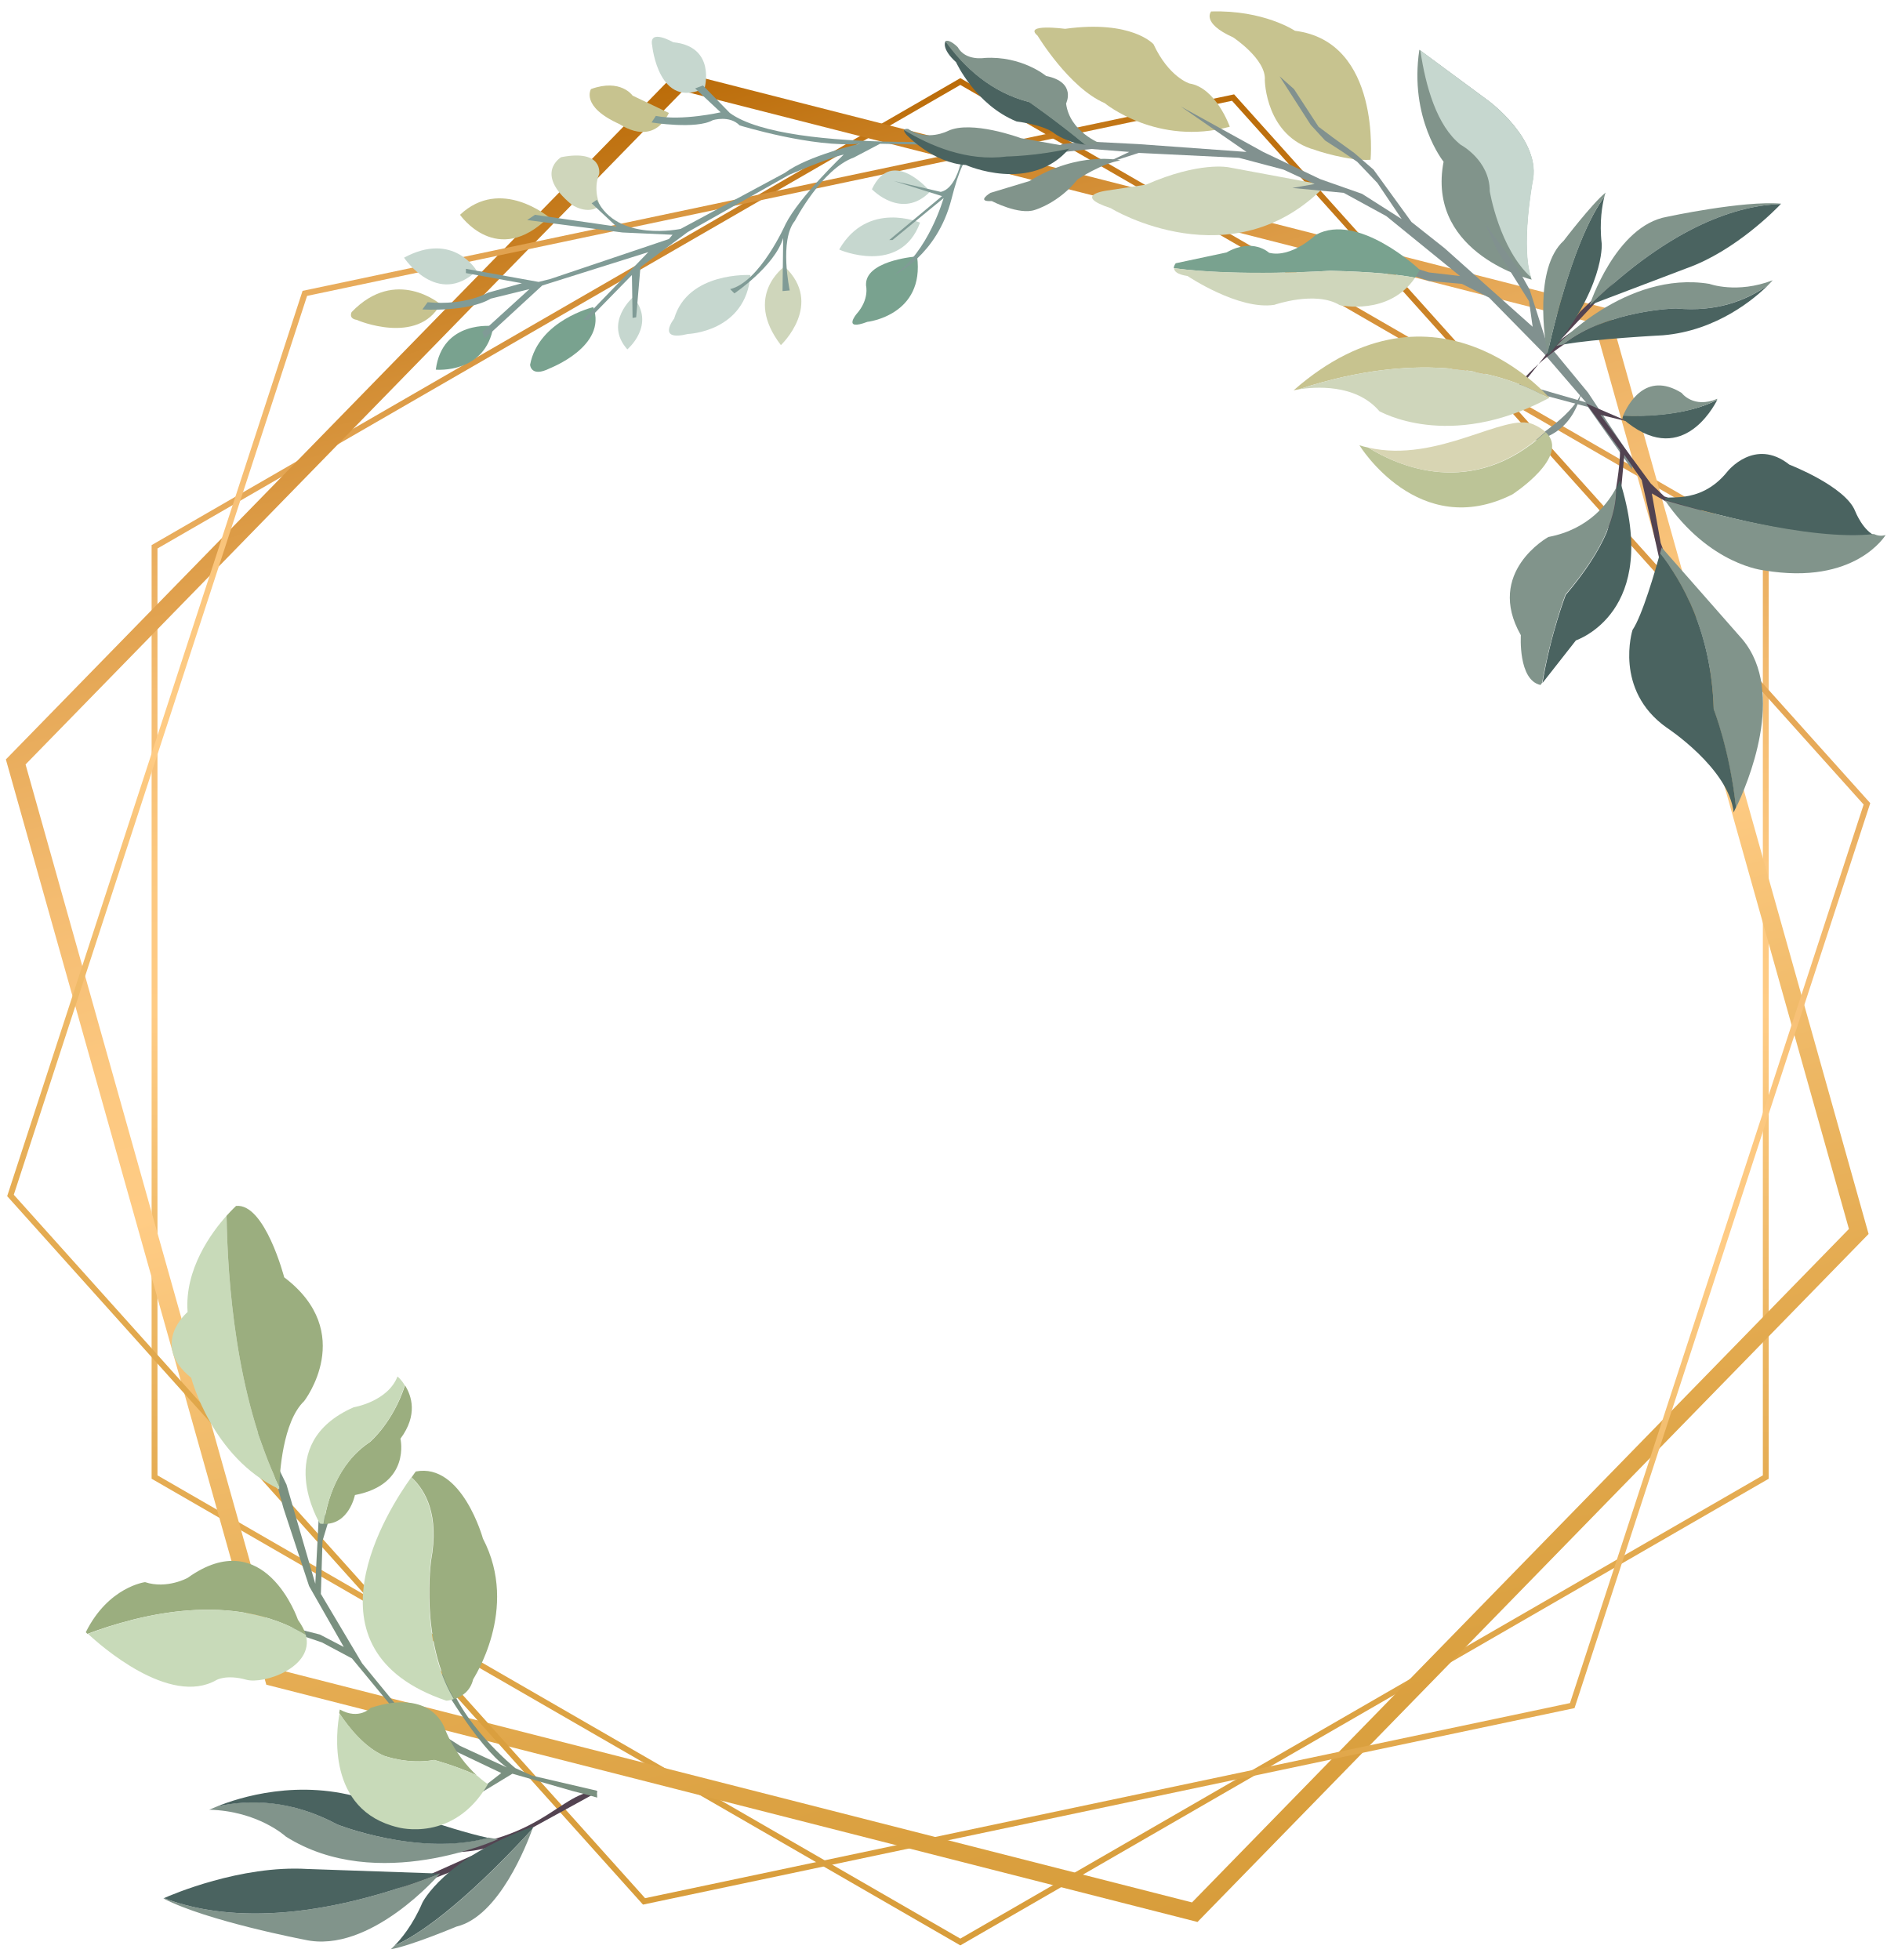
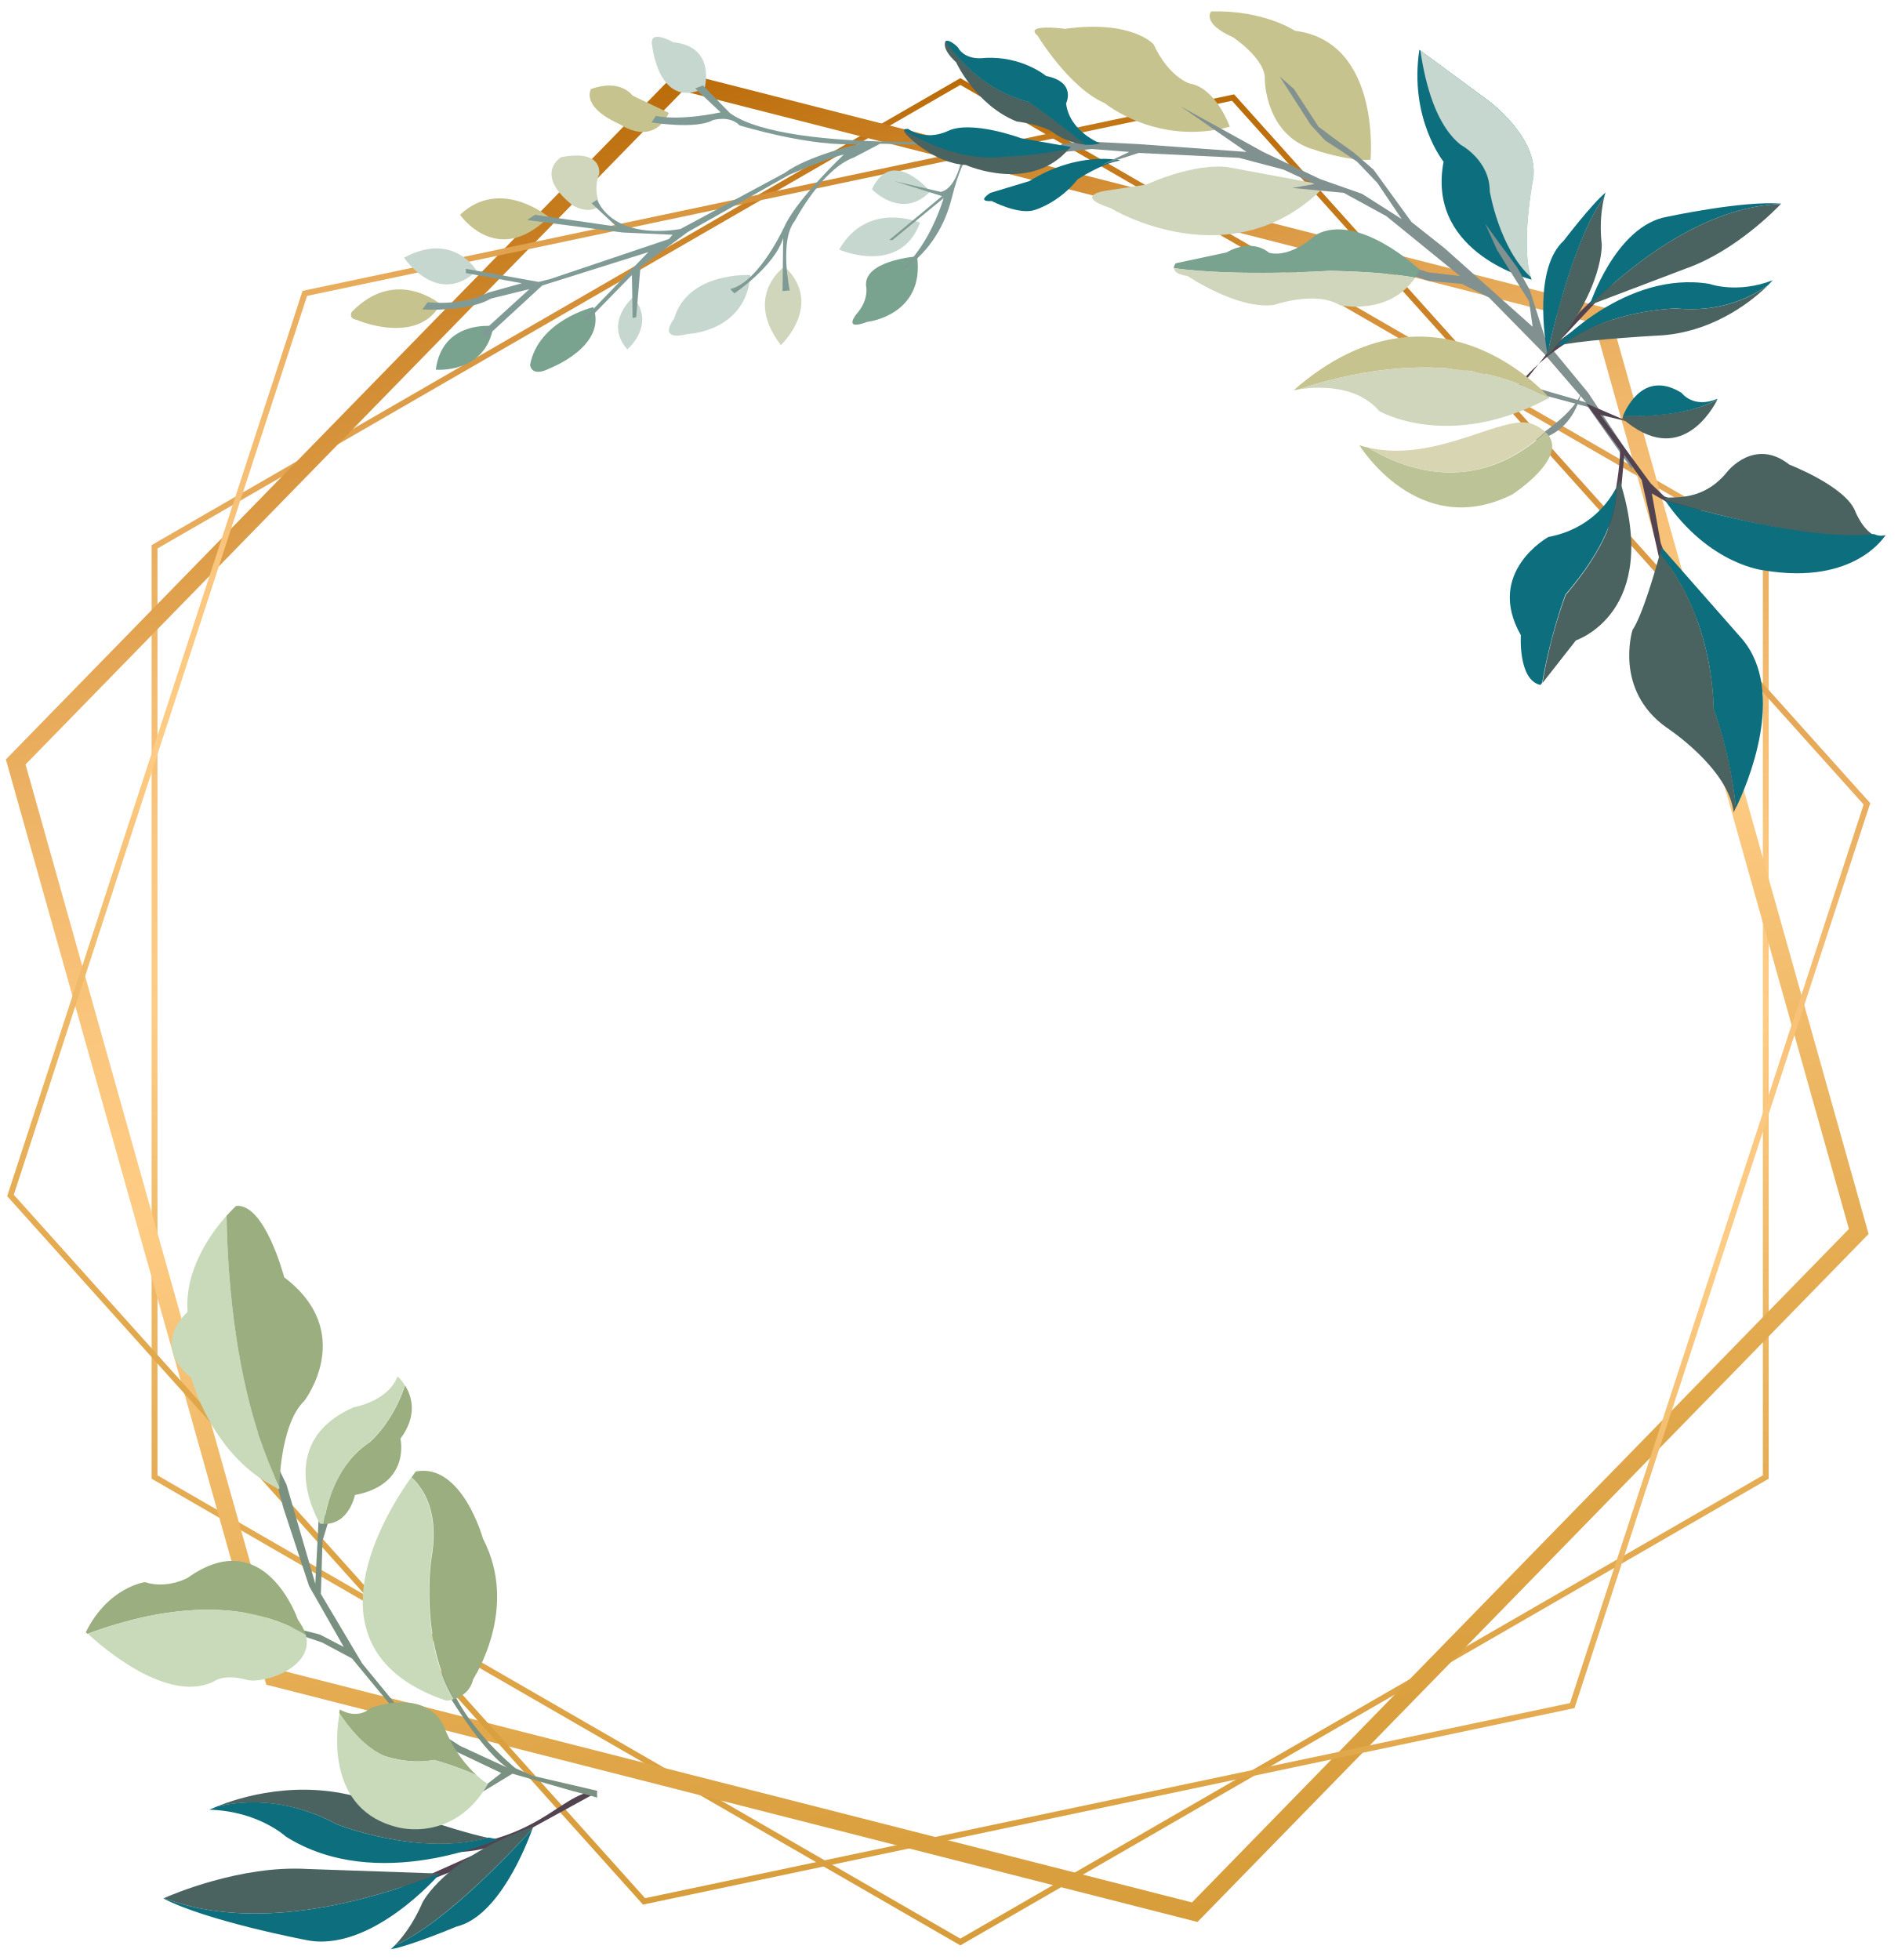
<svg xmlns="http://www.w3.org/2000/svg" version="1.1" id="Capa_1" x="0px" y="0px" viewBox="0 0 579.6 598.6" style="enable-background:new 0 0 579.6 598.6;" xml:space="preserve">
  <style type="text/css">
	.st0{fill:none;stroke:url(#SVGID_1_);stroke-width:1.79;stroke-miterlimit:10;}
	.st1{fill:none;stroke:url(#SVGID_2_);stroke-width:5.369;stroke-miterlimit:10;}
	.st2{fill:none;stroke:url(#SVGID_3_);stroke-width:1.79;stroke-miterlimit:10;}
	.st3{fill:#C6D7CF;}
	.st4{fill:#C7C38F;}
	.st5{fill:#CFD6BB;}
	.st6{fill:#79A28F;}
	.st7{fill:#809B96;}
- 	.st8{fill:#81948B;}
+ 	.st8{fill:#0D6F7E;}
	.st9{fill:#81918F;}
	.st10{fill:#534351;}
	.st11{fill:#4A6360;}
	.st12{fill:#524351;}
	.st13{fill:#BCC497;}
	.st14{fill:#D8D5B3;}
	.st15{fill:#7A9080;}
	.st16{fill:#C8DAB9;}
	.st17{fill:#9BAE7F;}
</style>
  <linearGradient id="SVGID_1_" gradientUnits="userSpaceOnUse" x1="-1098.163" y1="1601.28" x2="-527.858" y2="1601.28" gradientTransform="matrix(0 -1 1 0 -1308 -504)">
    <stop offset="0" style="stop-color:#D89D3B" />
    <stop offset="0.102" style="stop-color:#DBA141" />
    <stop offset="0.237" style="stop-color:#E4AB51" />
    <stop offset="0.39" style="stop-color:#F2BD6D" />
    <stop offset="0.5" style="stop-color:#FFCC85" />
    <stop offset="0.577" style="stop-color:#FCC880" />
    <stop offset="0.671" style="stop-color:#F4BC71" />
    <stop offset="0.774" style="stop-color:#E6A958" />
    <stop offset="0.885" style="stop-color:#D38E35" />
    <stop offset="0.999" style="stop-color:#BA6B08" />
    <stop offset="1" style="stop-color:#BA6B08" />
  </linearGradient>
  <polygon class="st0" points="47.2,167 47.2,451.1 293.3,593.1 539.3,451.1 539.3,167 293.3,24.9 " />
  <linearGradient id="SVGID_2_" gradientUnits="userSpaceOnUse" x1="-1462.883" y1="1618.742" x2="-875.819" y2="1618.742" gradientTransform="matrix(-0.2707 -0.9627 0.9627 -0.2707 -1588.61 -383.1355)">
    <stop offset="0" style="stop-color:#D89D3B" />
    <stop offset="0.102" style="stop-color:#DBA141" />
    <stop offset="0.237" style="stop-color:#E4AB51" />
    <stop offset="0.39" style="stop-color:#F2BD6D" />
    <stop offset="0.5" style="stop-color:#FFCC85" />
    <stop offset="0.577" style="stop-color:#FCC880" />
    <stop offset="0.671" style="stop-color:#F4BC71" />
    <stop offset="0.774" style="stop-color:#E6A958" />
    <stop offset="0.885" style="stop-color:#D38E35" />
    <stop offset="0.999" style="stop-color:#BA6B08" />
    <stop offset="1" style="stop-color:#BA6B08" />
  </linearGradient>
  <polygon class="st1" points="4.8,232.7 83.5,512.3 364.9,584 567.7,376.1 489.1,96.5 207.7,24.8 " />
  <linearGradient id="SVGID_3_" gradientUnits="userSpaceOnUse" x1="-707.946" y1="1449.217" x2="-126.416" y2="1449.217" gradientTransform="matrix(0.3105 -0.9506 0.9506 0.3105 -961.4344 -541.2914)">
    <stop offset="0" style="stop-color:#D89D3B" />
    <stop offset="0.102" style="stop-color:#DBA141" />
    <stop offset="0.237" style="stop-color:#E4AB51" />
    <stop offset="0.39" style="stop-color:#F2BD6D" />
    <stop offset="0.5" style="stop-color:#FFCC85" />
    <stop offset="0.577" style="stop-color:#FCC880" />
    <stop offset="0.671" style="stop-color:#F4BC71" />
    <stop offset="0.774" style="stop-color:#E6A958" />
    <stop offset="0.885" style="stop-color:#D38E35" />
    <stop offset="0.999" style="stop-color:#BA6B08" />
    <stop offset="1" style="stop-color:#BA6B08" />
  </linearGradient>
  <polygon class="st2" points="93.1,89.6 3.2,365.1 196.7,580.7 480.2,520.9 570.2,245.5 376.6,29.8 " />
  <path class="st3" d="M215.2,26.9c0,0,3.6-12.7-9.6-14c0,0-7.6-4.4-6.4,1.1C199.2,14,201.2,33.8,215.2,26.9z" />
  <path class="st4" d="M204.3,34.5l-11.1-5.3c0,0-3.6-5.3-12.7-2c0,0-3.3,5.3,8.7,10.7C189.2,37.8,199,45.2,204.3,34.5z" />
  <path class="st5" d="M183.2,62.7c0,0-2.2-4.7-0.2-9.6c0,0,1.3-7.6-11.6-5.1c0,0-8.4,4.9,3.1,14.4C174.5,62.5,179.8,66,183.2,62.7z" />
  <path class="st4" d="M167.6,66.3c0,0-14.7-12.4-27.1-0.7C140.5,65.6,151.8,82,167.6,66.3z" />
  <path class="st3" d="M145.6,82.7c0,0-7.1-12.2-22.2-4C123.4,78.7,133.6,94,145.6,82.7z" />
  <path class="st4" d="M134.5,92.9c0,0-13.6-11.6-27.1,2.4c0,0-1.1,2,1.6,2.4C109,97.8,127.6,105.6,134.5,92.9z" />
  <path class="st6" d="M150.7,99.6c0,0-15.6-2-17.6,13.3C133.2,112.9,148.3,114.3,150.7,99.6z" />
  <path class="st6" d="M181.2,93.8c0,0-16.7,4-19.3,17.6c0,0,0.2,4,6,1.1C167.8,112.5,185.6,105.8,181.2,93.8z" />
  <path class="st3" d="M193.4,90.7c0,0-9.1,7.8-1.8,16C191.6,106.7,200.5,99.2,193.4,90.7z" />
  <path class="st3" d="M229.2,84c0,0-19.1-1.1-23.3,13.3c0,0-5.6,7.1,4.2,4.7C210.1,102,227.8,101.4,229.2,84z" />
  <path class="st5" d="M239.6,81.4c0,0-12.7,8.9-1.1,24C238.5,105.4,251.8,92.9,239.6,81.4z" />
  <path class="st3" d="M284.1,58.5c0,0-11.6-14-17.8-0.7C266.3,57.8,275.4,67.4,284.1,58.5z" />
  <path class="st3" d="M281,68c0,0-16-6.9-24.7,8.2C256.3,76.3,275,84.3,281,68z" />
  <path class="st6" d="M280.1,78.3c0,0-14.1,1-15.5,7.5c-0.1,0.4-0.1,0.9-0.1,1.4c0,0,1.1,4.2-2.9,8.7c0,0-4.4,5.3,3.3,2.4  C265,98.3,282.5,96.3,280.1,78.3z" />
  <path class="st7" d="M310.7,42.3c0,0-69.8,5.3-87.8-7.8l-8.2-8.4l-2.4,0.9l7.8,7.3c0,0-11.8,2.7-19.8,1.1l-1.3,2  c0,0,13.6,2.2,18.7-0.7c0,0,5.1-1.6,8.2,1.6c0,0,22.4,6.9,36.7,5.6c0,0-15.8,3.6-22.9,8.9l-31.8,17.1c0,0-19.3,4.2-25.6-8.9  l-1.6,1.1l7.6,7.1l-24.9-3.6l-2.4,1.6l29.1,3.8l15.3,0.7l-1.1,1.3l-36.2,12.2l-3.6,0.9l-22.2-4v1.3l17.1,3.1L149,89.4  c0,0-6.7,4-18.4,2.9l-1.6,2.2c0,0,13.8,0.9,20.9-3.3l11.8-2.9l-14.4,13.1l0.7,2l17.6-16.2l32.4-10.2l-20,20.7h1.6L193,84l0.2,13.1  l1.1-0.2l1.3-15.3l14.4-10.7L241,53.4c0,0,11.8-5.1,16.7-6.2c0,0-13.6,12.9-17.8,21.3c0,0-7.8,17.6-16.9,19.8l1.3,1.3  c0,0,12.2-8.2,14.9-16.9L239,88.9l2.2-0.2c0,0-3.3-15.3,1.6-21.3c0,0,8.2-15.8,18-19.3l8-4.2l42.9,0.9L310.7,42.3z" />
  <path class="st7" d="M310.7,42.9c0,0-13-2.7-17.5,7.7c0,0-1.7,7.2-5.9,8l-14.2-3.3l14.6,4.6l-16.1,13.4l1,0l15.6-12.8  c0,0-4.7,16.6-15.1,23.4c0,0,13-5.6,17.5-23.1c4.4-17.5,8.6-19,21-16.6L310.7,42.9z" />
  <path class="st8" d="M467.8,85.4c0,0-31.4-7.6-27.1-34.9c0.1-0.4,0.1-0.7,0.2-1.1c0,0-10.6-13.2-7.4-34.2l21,15.5  c0,0,16.6,12.1,13.5,25C468,55.7,464.2,76.3,467.8,85.4z" />
  <path class="st4" d="M418.6,48.8c0,0,3.3-36.1-23.1-39.4c0,0-9.5-6.4-25.6-5.9c0,0-3.1,3.5,6.7,7.9c0,0,10.2,6.7,9.7,13.1  c0,0,0.2,17.2,15.4,21.3C401.7,45.9,412.1,49.3,418.6,48.8z" />
  <path class="st4" d="M375.6,38.7c0,0-4.2-11.9-12.3-13.2c0,0-6.3-1.9-11-12c0,0-6.6-7.5-27-4.7c0,0-12.9-1.7-8.4,2.1  c0,0,9.6,15.9,20.5,20.6C337.5,31.6,353.5,44.7,375.6,38.7z" />
  <path class="st5" d="M404.9,56.6l-29.6-5.5c0,0-8.9-1.9-25.3,5.3l-11.9,1.8c0,0-11,1.4,1.2,5.4C339.3,63.7,376.5,86.1,404.9,56.6z" />
  <path class="st8" d="M342.2,49c0,0-12.6-3.1-27.8,6.3l-11.9,3.6c0,0-4.6,2.8,0.4,2.5c0,0,8.4,4.4,13.2,2.7c0,0,7.3-2.1,13-9.3  C329.2,54.7,336.5,49.9,342.2,49z" />
  <polygon class="st9" points="498.7,140.6 485,119.9 472.3,104.5 467.2,88.5 463.4,81.7 457.5,73.7 453.6,68.3 457.2,76.3   461.3,82.9 467,92 468.1,99.8 441.2,75.8 431.1,67.8 419.5,51.8 413.6,46.7 407.1,42 402.7,38.7 395.2,27.2 390.8,23.3 400.3,38.1   404.7,42.9 410.1,46.4 414.5,49.4 420.7,55.9 428.1,66.9 416,59.2 403.2,54.7 385.8,46.4 360.6,32.5 380.7,46.4 347.5,44   331.8,43.2 324.4,44 319.7,47 333.3,45.5 344.9,46.4 336.6,50.3 347.8,46.7 378.4,48.2 392,51.8 401.5,56.2 394.7,57.4 410.4,58.9   423.4,66 445.9,84.3 436.4,83.2 423.1,79 393.8,81.1 423.4,81.4 436.4,85.8 446.5,86.7 454.8,90.9 471.4,107.8 484.4,122.9   467.8,118.1 454.2,115.5 469.6,120.2 485,124.3 498.4,143.3 " />
  <g>
    <path class="st10" d="M458.7,125.3c0,0,8.2-20,42.2-31.2c0,0-18.2,2.9-25.7,11.2l29.6-31.6l-22.2,21.5L458.7,125.3z" />
    <path class="st8" d="M511.9,94.2c12.3,1.2,21.5-2.5,28.1-7.1c0.9-0.9,1.4-1.5,1.4-1.5c-10.9,4.2-19.3,1.1-19.3,1.1   c-25.5-4.2-46.8,19-46.8,19c0.6-0.2,1.4-0.4,2.2-0.5C491.1,94.6,511.9,94.2,511.9,94.2z" />
    <path class="st11" d="M540,87.1c-6.5,4.6-15.7,8.3-28.1,7.1c0,0-20.9,0.4-34.3,11c9-1.7,30.3-2.8,30.3-2.8   C524.5,101,536.1,91,540,87.1z" />
    <path class="st8" d="M543.9,62.3c0.1-0.1,0.1-0.1,0.1-0.1c-11.6-1-34.8,4-34.8,4c-15.8,2.7-23.7,27-23.7,27l0.2-0.1   C511,68.6,531.1,62.7,543.9,62.3z" />
    <path class="st11" d="M485.7,93.1l29.5-11.2c14.9-5.3,27.4-18.2,28.7-19.6C531.1,62.7,511,68.6,485.7,93.1z" />
    <path class="st11" d="M472.6,108c0.1,0.5,0.1,0.7,0.1,0.7c17.4-20.3,16.5-34.2,16.5-34.2c-0.8-6.8,0.2-12,0.8-14.4   C486,65.5,479.3,78.3,472.6,108z" />
    <path class="st8" d="M472.6,108c6.8-29.7,13.4-42.5,17.4-47.9c0.2-0.9,0.4-1.3,0.4-1.3c-4.1,3.3-12.8,14.7-12.8,14.7   C468.4,81.9,471.8,103.8,472.6,108z" />
  </g>
  <path class="st12" d="M513.5,186.9l-6.2-13.9l-5.9-26.4l-5.3-7.7l-1.2,13l-1.2,7.1l-1.5,6.5l-2.7,2.7c0,0,5.3-20.4,5.3-30.8  l-10.4-14.2l13,5.6l-8.6-2.1l15.4,21l4.1,3.9l11.3,3.9l-0.3,1.2l-8-2.1l-6.8-3.9l2.7,15.1l7.4,19.9L513.5,186.9z" />
  <path class="st9" d="M467.5,134.7c0,0,14.8-8.9,15.7-16C483.2,118.7,481.5,132.9,467.5,134.7z" />
  <path class="st8" d="M523.4,216.7c0,0,4.8,12.4,6.8,30c3.4-7,15.5-35.1,2-51.4l-24.7-28.1c0,0-0.2,0.7-0.5,1.9  C513.8,177.6,522.7,193.1,523.4,216.7z" />
  <path class="st11" d="M530.2,246.6c-1.9-17.6-6.8-30-6.8-30c-0.7-23.5-9.6-39.1-16.4-47.6c-1.4,5.1-5.4,19-8.4,23.4  c0,0-5.8,18.3,10.4,29.8c0,0,19,12.4,20.5,26C529.4,248.2,529.7,247.7,530.2,246.6z" />
  <path class="st11" d="M573.1,163.8c-4.1-1.5-6.5-7.7-6.5-7.7c-3-7.6-20.1-14.2-20.1-14.2c-10.6-8.4-18.9,2.1-18.9,2.1  c-8.8,11-19.9,6.6-19.1,8.6C512.1,153.8,551.2,165.7,573.1,163.8z" />
  <path class="st8" d="M575.9,163.4c-1.3,0.4-2.5,0.2-3.6-0.3c-19.4,2.3-54.3-7.5-63.8-10.3c13.7,19.9,30.3,21.4,30.3,21.4  C566.7,178.9,575.9,163.4,575.9,163.4z" />
  <path class="st11" d="M494.7,146.7c0,0-0.3,0.9-1,2.3c0.2,7.8-3.4,18.5-15.5,32.7c0,0-4.6,11.8-7.1,26.9l10.2-13  C481.3,195.5,507.5,187.2,494.7,146.7z" />
  <path class="st8" d="M493.6,149c-2.2,4.2-8,12.6-20.7,15c0,0-19.4,10.7-8.4,30c0,0-0.9,13.7,6,15.2l0.5-0.7  c2.6-15,7.1-26.9,7.1-26.9C490.2,167.5,493.8,156.8,493.6,149z" />
  <path class="st11" d="M495.8,126.9c-0.2,0.5-0.3,0.9-0.3,0.9c17.7,15.5,27.7-3.2,29-5.7C515.5,126.8,502.7,127.2,495.8,126.9z" />
  <path class="st8" d="M513.6,120c-11.1-6.9-16.5,3.7-17.9,7c7,0.3,19.7-0.1,28.7-4.9c0.1-0.2,0.1-0.3,0.1-0.3  C517.2,124.9,513.6,120,513.6,120z" />
  <path class="st13" d="M417.9,136.7c-0.9-0.2-1.8-0.4-2.7-0.7c0,0,18,29.4,46.7,15c0,0,18-11.6,10.2-19  C449.6,152.8,426.6,142.1,417.9,136.7z" />
  <path class="st14" d="M417.9,136.7c8.7,5.4,31.6,16.1,54.1-4.8c-0.9-0.8-2.1-1.6-3.7-2.3C459.7,125.8,439.1,141.6,417.9,136.7z" />
  <path class="st4" d="M473,121.6c0.1,0,0.1-0.1,0.2-0.1c0,0-34.5-40.5-78.1-2.3c0,0,0.6-0.1,1.6-0.3C414.4,113,446.2,106.3,473,121.6  z" />
  <path class="st5" d="M473,121.6c-26.8-15.3-58.6-8.6-76.3-2.7c4.5-0.7,17.3-1.9,24.6,6.7C421.3,125.5,442.3,138,473,121.6z" />
  <path class="st3" d="M454.5,30.7l-20.7-15.3c1.6,10.9,5,23,12.3,28.8c0,0,8.9,4.7,8.9,14.2c0,0,2.9,17.6,12.7,26.4  c-3.3-9.3,0.4-29.1,0.4-29.1C471.1,42.8,454.5,30.7,454.5,30.7z" />
  <path class="st6" d="M406.3,82.7c13.2,0.3,21.1,1.2,25.9,2.1c0.5-0.7,0.9-1.5,1.4-2.3l-0.2-0.3c0,0-18.6-17.5-31.5-10.5  c0,0-7.4,7.2-14.3,5.5c0,0-4.9-4.7-13-0.1l-15.5,3.3c0,0-0.6,0.7-0.6,1.5C378.1,84.6,406.3,82.7,406.3,82.7z" />
  <path class="st5" d="M432.2,84.8c-4.8-0.9-12.7-1.8-25.9-2.1c0,0-28.2,1.8-47.7-0.8c0,0.9,0.8,1.9,4.1,2.4c0,0,15.6,10.5,26.5,8.8  c0,0,12.6-4.4,20,0.1C409.2,93.2,424.2,96.6,432.2,84.8z" />
  <path class="st11" d="M314.5,31.2c-11.8-3-20-10.7-25.6-18.6c-0.1,0.1-0.2,0.1-0.2,0.2c0,0-1.2,2.1,3.3,6.2c0,0,5.9,13,18.5,18.1  c0,0,8.4,1,11.6,3.7c0,0,4.1,3,9.6,3.4C322.1,36.4,314.5,31.2,314.5,31.2z" />
  <path class="st8" d="M325.6,31.6c0,0,3.3-6.5-6.1-8.4c0,0-7.4-6.2-18.8-5.5c0,0-5.8,1-8.2-3.3c0,0-2.5-2.6-3.8-1.8  c5.7,7.9,13.9,15.6,25.6,18.6c0,0,7.6,5.2,17.1,13c1.5,0.1,3,0,4.6-0.4C336.1,43.8,326.7,40.3,325.6,31.6z" />
  <path class="st11" d="M307.5,47.6c-12,1.6-23.4-3.3-31.3-8.1c-0.2,0.3-0.1,0.8,0.7,1.7c0,0,8,8.6,18.1,9.2c0,0,19.9,8.9,31.7-5.2  C316.4,47.5,307.5,47.6,307.5,47.6z" />
  <path class="st8" d="M289.5,40c0,0-6.3,3.3-12.1-0.6c0,0-1-0.2-1.3,0.3c7.9,4.8,19.3,9.7,31.3,8.1c0,0,8.9-0.1,19.2-2.4  c0.2-0.2,0.3-0.4,0.5-0.5l-15.3-2.7C311.6,42.1,296.6,36.6,289.5,40z" />
  <g>
    <path class="st10" d="M182.1,547.5c0,0,1.3-0.5-1-0.3c-11.5,0.9-20,21.5-64.4,16.2c0,0,23,5.6,36-0.5L102,585.6l36.9-14.4   L182.1,547.5z" />
    <path class="st8" d="M103,557.2c-14-7.5-26.7-7.8-36.7-5.5c-1.5,0.6-2.4,1-2.4,1c15,0.4,23.4,8.2,23.4,8.2   c28,17.7,64.8,0.8,64.8,0.8c-0.8-0.1-1.8-0.3-2.9-0.5C127.8,567.1,103,557.2,103,557.2z" />
    <path class="st11" d="M66.3,551.7c10-2.2,22.7-2,36.7,5.5c0,0,24.9,9.9,46.1,4.1c-11.5-2.4-37.2-11.7-37.2-11.7   C91.5,542.9,72.7,549.1,66.3,551.7z" />
    <path class="st8" d="M50.1,579.7c-0.1,0.1-0.2,0.1-0.2,0.1c13.2,6.9,43.1,12.6,43.1,12.6c20.1,4.6,41.4-20.2,41.4-20.2l-0.2,0   C92.2,588.6,65.5,585.6,50.1,579.7z" />
    <path class="st11" d="M134.2,572.2l-40.4-1.4c-20.3-1.2-41.5,7.9-43.7,8.9C65.5,585.6,92.2,588.6,134.2,572.2z" />
    <path class="st11" d="M162.6,558.6c0.2-0.5,0.3-0.8,0.3-0.8c-27.3,9.7-33.9,23.3-33.9,23.3c-2.9,6.8-6.6,11.2-8.5,13.1   C127.1,591.3,140.3,582.8,162.6,558.6z" />
    <path class="st8" d="M162.6,558.6c-22.3,24.3-35.5,32.7-42.1,35.6c-0.7,0.7-1.1,1.1-1.1,1.1c5.7-0.9,20-6.9,20-6.9   C152.5,585.3,161,563,162.6,558.6z" />
  </g>
  <g>
    <path class="st15" d="M78.7,437.6l4.7,11.5l3.2,11.6l7.8,23.7l10.6,18.6l-7.3-3.8L89,497l-6.6,2.2l9.7,0.3l6.2,2.1l9.2,4.9   l11.8,14.3l19.1,13.7l14.7,7l-6.3,4.9l-7,2.6l6-0.8l10.7-6.5l18.4,5.3l3.9,1l3.6,1l-0.1-2.1l-19.8-4.6l-5.1-2.3   c0,0-17.1-13.7-21.3-29.4l-2.3,1.7c0,0,11.8,21,21,27.5l-14.3-6.6l-19.5-12.5l-10.4-12.7l-12.6-21.2l0.5-16.2l2.3-7.6l-3.4-0.6   l-1.1,21.3l-8.8-30.3L80.5,439L78.7,437.6z" />
    <path class="st16" d="M69.2,371.3c-4.6,5.1-12.9,16.4-11.9,29.4c0,0-11.7,9.8,1.1,20.1c0,0,6.3,24.4,26.9,34c0,0,0-0.3,0-0.8   C71.9,426.4,69.5,390.6,69.2,371.3z" />
    <path class="st17" d="M85.3,454c0.1-3.8,1-19.8,7.6-26.1c0,0,16.2-20.9-6.1-37.8c0,0-5.9-22.7-14.7-21.8c0,0-1.2,1.1-2.9,3   C69.5,390.6,71.9,426.4,85.3,454z" />
    <path class="st17" d="M93.4,499.3c-0.4-1.4-1.2-2.9-2.4-4.6c0,0-10.1-29.7-33.7-12.8c0,0-6.3,3.5-13,1.3c0,0-11.2,1.4-18.1,15.3   c0,0,0.2,0.2,0.5,0.5C42.7,493,71,485.8,93.4,499.3z" />
    <path class="st16" d="M93.4,499.3C71,485.8,42.7,493,26.9,499c3.6,3.4,24.9,22.3,39.2,14.1c0,0,3-1.8,9.1-0.1   C80.5,514.5,96.1,509.2,93.4,499.3z" />
    <path class="st16" d="M131.6,476.4c2.5-13.8-1.8-21.3-6-25.2c-6.7,9.3-35,52.7,10.7,68.2c0,0,1,0,2.3-0.5   C128,501.2,131.6,476.4,131.6,476.4z" />
    <path class="st17" d="M147.5,469.9c0,0-6.4-23.2-20.5-20.5c0,0-0.5,0.6-1.3,1.8c4.3,4,8.5,11.5,6,25.2c0,0-3.6,24.8,7.1,42.5   c2-0.7,4.8-2.2,5.7-6C144.4,512.9,158.8,491.5,147.5,469.9z" />
    <path class="st17" d="M117.2,536.2c0,0,7.5,2.8,15.4,1.3c0,0,6.7,1.8,13,4.7c-2.8-2.6-6.8-7.1-9.7-14.1c0,0-3.6-12.7-22.7-6.5   c0,0-3.5,3.8-9.4,0.5c0,0-0.1,0.4-0.2,1.1C106.7,527.9,111.5,533.7,117.2,536.2z" />
    <path class="st16" d="M132.6,537.5c-7.9,1.5-15.4-1.3-15.4-1.3c-5.7-2.5-10.4-8.3-13.5-12.9c-1,5.3-4.1,29.6,17.9,34.8   c0,0,17,4.8,27.4-13.2c0,0-1.4-0.9-3.4-2.7C139.2,539.3,132.6,537.5,132.6,537.5z" />
    <path class="st17" d="M123.7,423.1c-3.7,11.4-10.7,17.3-10.7,17.3c-10.1,6.7-13.2,18.3-14.1,25c7.7,0.3,9.5-8.8,9.5-8.8   c17.2-3.3,13.9-17.2,13.9-17.2C127.7,432.1,125.7,426.3,123.7,423.1z" />
    <path class="st16" d="M121.4,420.4c-3,7.7-13.4,9.4-13.4,9.4c-25.2,11.1-10.3,35.5-10.3,35.5c0.4,0.1,0.8,0.1,1.1,0.1   c1-6.6,4.1-18.2,14.1-25c0,0,7.1-5.9,10.7-17.3C122.6,421.3,121.4,420.4,121.4,420.4z" />
  </g>
</svg>
